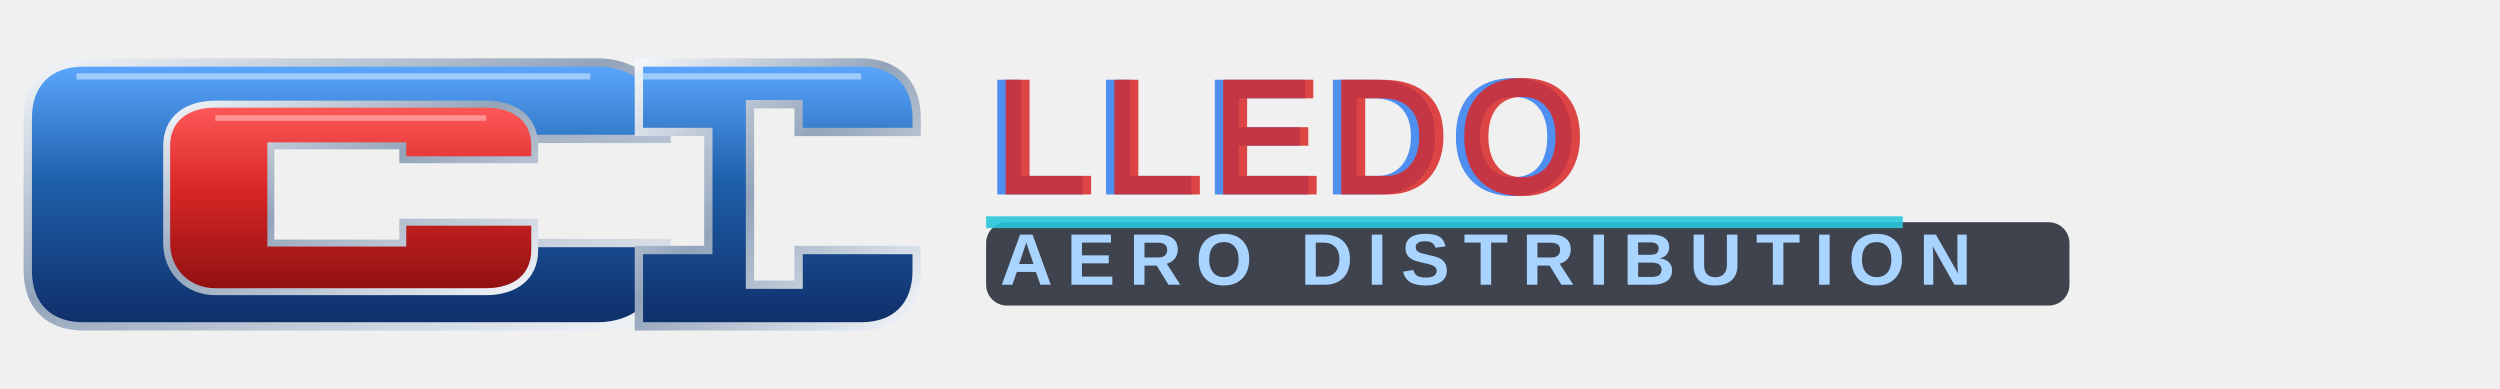
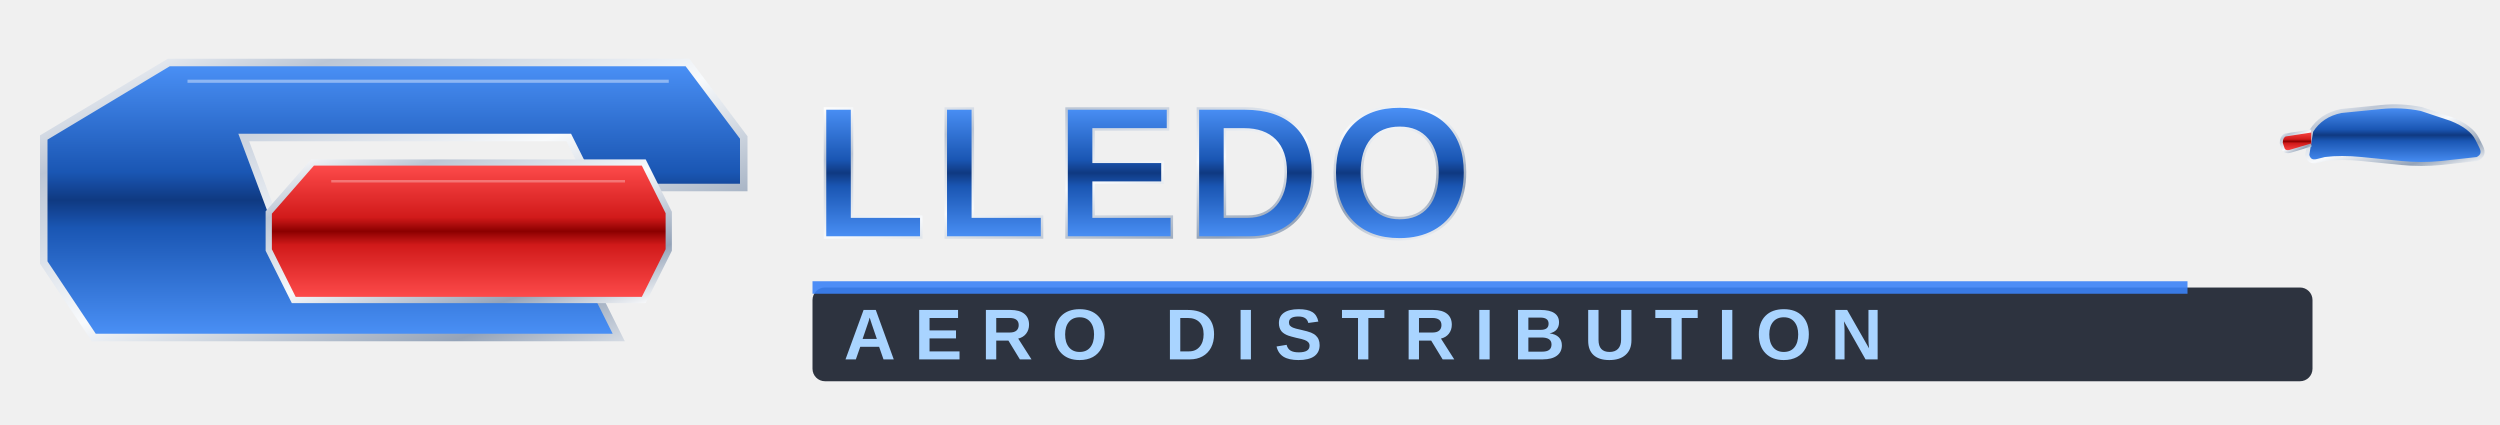
- <svg xmlns="http://www.w3.org/2000/svg" viewBox="0 0 360 56" width="360" height="56">
+ <svg xmlns="http://www.w3.org/2000/svg" viewBox="0 0 400 68" width="400" height="68">
  <defs>
-     <linearGradient id="brand-blue" x1="0%" y1="0%" x2="0%" y2="100%">
-       <stop offset="0%" stop-color="#5CA8FF" />
-       <stop offset="45%" stop-color="#1E5FAA" />
-       <stop offset="100%" stop-color="#0F2E68" />
+     <linearGradient id="metal-blue" x1="0%" y1="0%" x2="0%" y2="100%">
+       <stop offset="0%" stop-color="#4B91F7" />
+       <stop offset="40%" stop-color="#1A56B3" />
+       <stop offset="50%" stop-color="#0F3981" />
+       <stop offset="60%" stop-color="#1A56B3" />
+       <stop offset="100%" stop-color="#4B91F7" />
    </linearGradient>
-     <linearGradient id="brand-red" x1="0%" y1="0%" x2="0%" y2="100%">
-       <stop offset="0%" stop-color="#FF5A5A" />
-       <stop offset="45%" stop-color="#D92727" />
-       <stop offset="100%" stop-color="#8F1010" />
+     <linearGradient id="metal-red" x1="0%" y1="0%" x2="0%" y2="100%">
+       <stop offset="0%" stop-color="#FF4D4D" />
+       <stop offset="40%" stop-color="#D11A1A" />
+       <stop offset="50%" stop-color="#8B0000" />
+       <stop offset="60%" stop-color="#D11A1A" />
+       <stop offset="100%" stop-color="#FF4D4D" />
    </linearGradient>
-     <linearGradient id="metal" x1="0%" y1="0%" x2="100%" y2="100%">
-       <stop offset="0%" stop-color="#F3F6FA" />
-       <stop offset="45%" stop-color="#93A4BA" />
-       <stop offset="100%" stop-color="#F3F6FA" />
+     <linearGradient id="silver-edge" x1="0%" y1="0%" x2="100%" y2="100%">
+       <stop offset="0%" stop-color="#FFFFFF" />
+       <stop offset="20%" stop-color="#BCC6D5" />
+       <stop offset="50%" stop-color="#F8FAFC" />
+       <stop offset="80%" stop-color="#94A3B8" />
+       <stop offset="100%" stop-color="#FFFFFF" />
    </linearGradient>
  </defs>
-   <g transform="translate(4,5)">
-     <path d="M8,4 H82 C88,4 92,8 92,14 V15 H66 V12 H22 V33 H66 V30 H92 V32 C92,38 88,42 82,42 H8 C3,42 0,39 0,34 V12 C0,7 3,4 8,4 Z" fill="url(#brand-blue)" stroke="url(#metal)" stroke-width="1.2" />
-     <path d="M27,10 H66 C70,10 73,12 73,16 V18 H54 V16 H35 V30 H54 V27 H73 V31 C73,35 70,37 66,37 H27 C23,37 20,34 20,30 V16 C20,12 23,10 27,10 Z" fill="url(#brand-red)" stroke="url(#metal)" stroke-width="1" />
-     <path d="M88,4 H120 C125,4 128,7 128,12 V14 H111 V10 H104 V36 H111 V31 H128 V34 C128,39 125,42 120,42 H88 V31 H98 V14 H88 Z" fill="url(#brand-blue)" stroke="url(#metal)" stroke-width="1.2" />
-     <line x1="7" y1="6" x2="81" y2="6" stroke="#D9EEFF" stroke-width="0.9" opacity="0.55" />
-     <line x1="27" y1="12" x2="66" y2="12" stroke="#FFD6D6" stroke-width="0.8" opacity="0.5" />
-     <line x1="88" y1="6" x2="120" y2="6" stroke="#D9EEFF" stroke-width="0.9" opacity="0.55" />
+   <g transform="translate(15, 10)">
+     <path d="M12,0 L95,0 L104,12 L104,20 L80,20 L76,12 L24,12 L30,28 L76,28 L80,36 L84,44 L0,44 L-8,32 L-8,12 Z" fill="url(#metal-blue)" stroke="url(#silver-edge)" stroke-width="1.2" />
+     <path d="M35,16 L88,16 L92,24 L92,30 L88,38 L32,38 L28,30 L28,24 Z" fill="url(#metal-red)" stroke="url(#silver-edge)" stroke-width="1" />
+     <path d="M15,3 L92,3" stroke="white" stroke-width="0.5" opacity="0.4" />
+     <path d="M38,19 L85,19" stroke="white" stroke-width="0.4" opacity="0.3" />
  </g>
-   <g transform="translate(142,8)">
-     <text x="0" y="20" font-family="Arial Black, Arial, sans-serif" font-weight="900" font-size="24" fill="#4F8FEF" letter-spacing="1">LLEDO</text>
-     <text x="1.2" y="20" font-family="Arial Black, Arial, sans-serif" font-weight="900" font-size="24" fill="#D92727" opacity="0.85" letter-spacing="1">LLEDO</text>
-     <rect x="0" y="24" width="156" height="12" rx="3" fill="#0B1220" opacity="0.78" />
-     <text x="2" y="33" font-family="Arial, sans-serif" font-weight="800" font-size="10.5" fill="#A9D4FF" letter-spacing="2">AERO DISTRIBUTION</text>
-     <line x1="0" y1="24" x2="132" y2="24" stroke="#28C7D9" stroke-width="1.7" opacity="0.9" />
+   <g transform="translate(130, 14)">
+     <text x="0" y="24" font-family="Arial Black, Arial, sans-serif" font-weight="900" font-size="30" fill="url(#metal-blue)" letter-spacing="1">LLEDO</text>
+     <text x="0" y="24" font-family="Arial Black, Arial, sans-serif" font-weight="900" font-size="30" fill="none" stroke="url(#silver-edge)" stroke-width="0.4" letter-spacing="1">LLEDO</text>
+     <g transform="translate(0, 32)">
+       <rect x="0" y="0" width="240" height="15" rx="2" fill="#0B1220" opacity="0.85" />
+       <text x="5" y="11.5" font-family="Arial, sans-serif" font-weight="800" font-size="11.5" fill="#A9D4FF" letter-spacing="3">AERO DISTRIBUTION</text>
+       <line x1="0" y1="0" x2="220" y2="0" stroke="#3B82F6" stroke-width="2" opacity="0.9" />
+     </g>
+   </g>
+   <g transform="translate(365, 12) scale(0.32)">
+     <path d="M15,28 Q20,20 30,18 L50,16 Q60,15 70,17 L85,22 Q95,26 98,32 L100,36 Q102,40 98,42 L80,44 Q70,45 60,44 L40,42 Q30,41 22,42 L18,43 Q14,44 13,40 Z" fill="url(#metal-blue)" stroke="url(#silver-edge)" stroke-width="2" />
+     <path d="M15,28 L2,30 Q0,31 0,34 L1,37 Q2,39 5,38 L15,35" fill="url(#metal-red)" stroke="url(#silver-edge)" stroke-width="1.5" />
  </g>
</svg>
